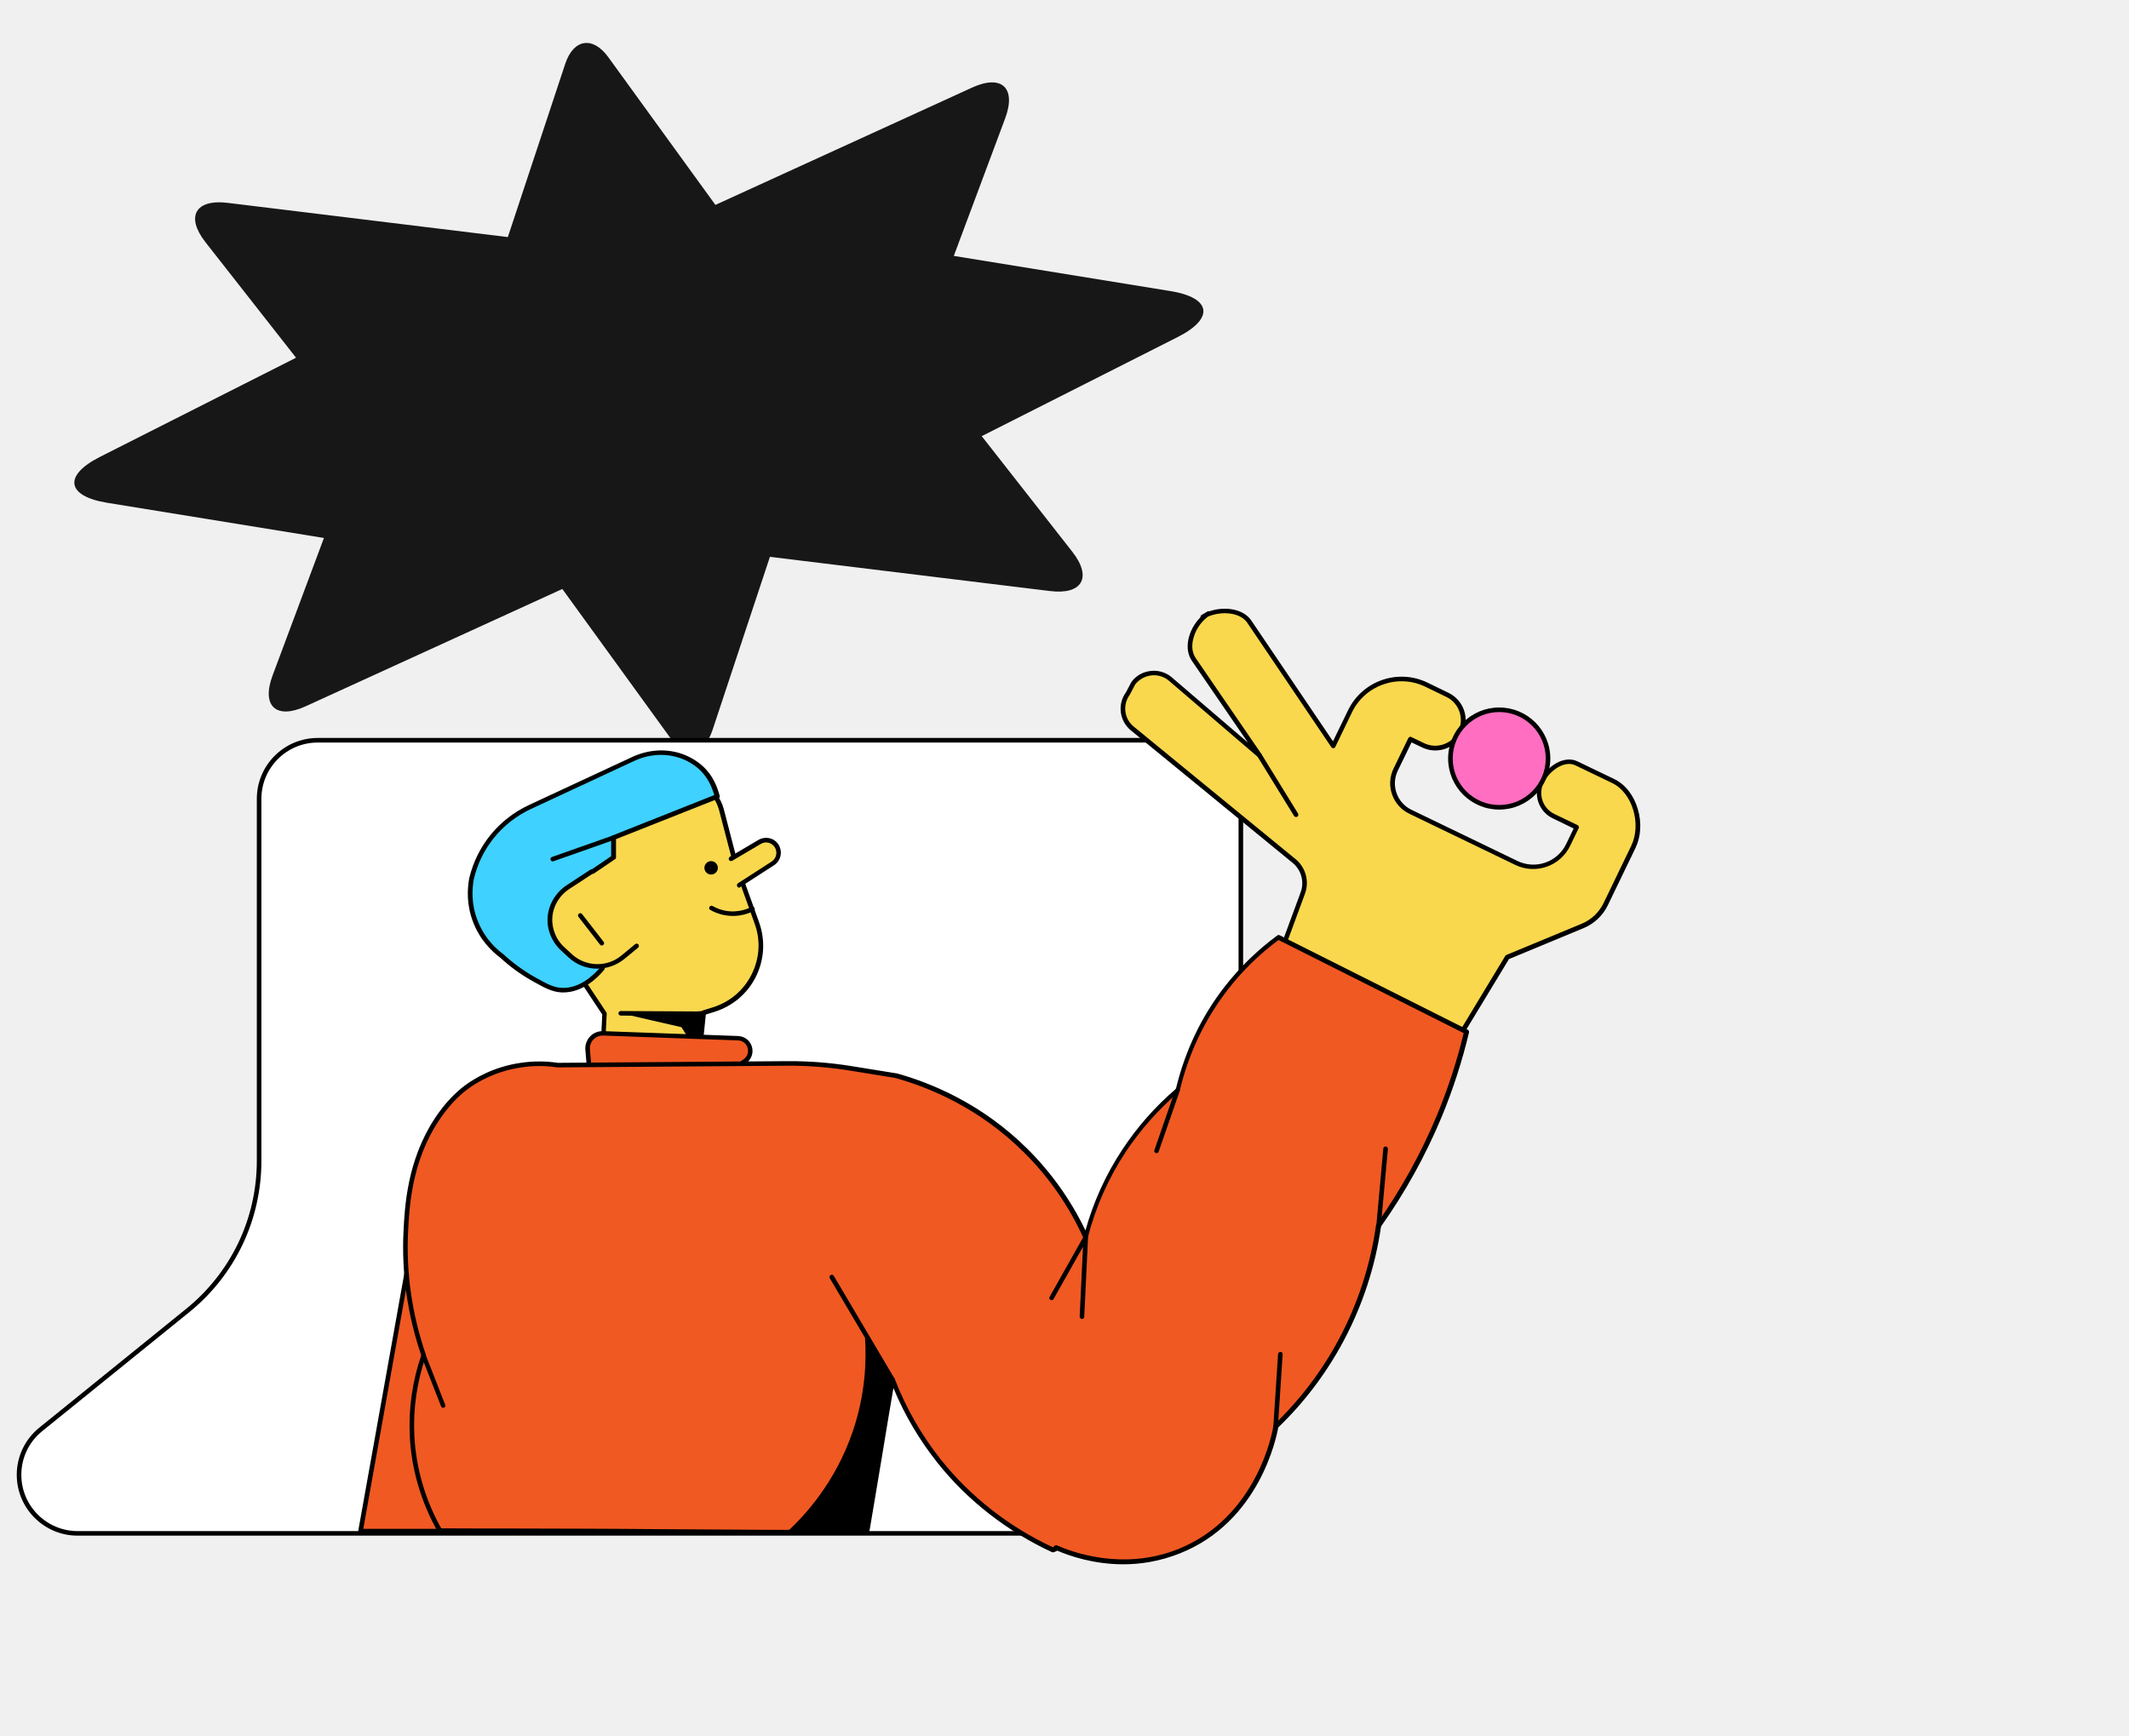
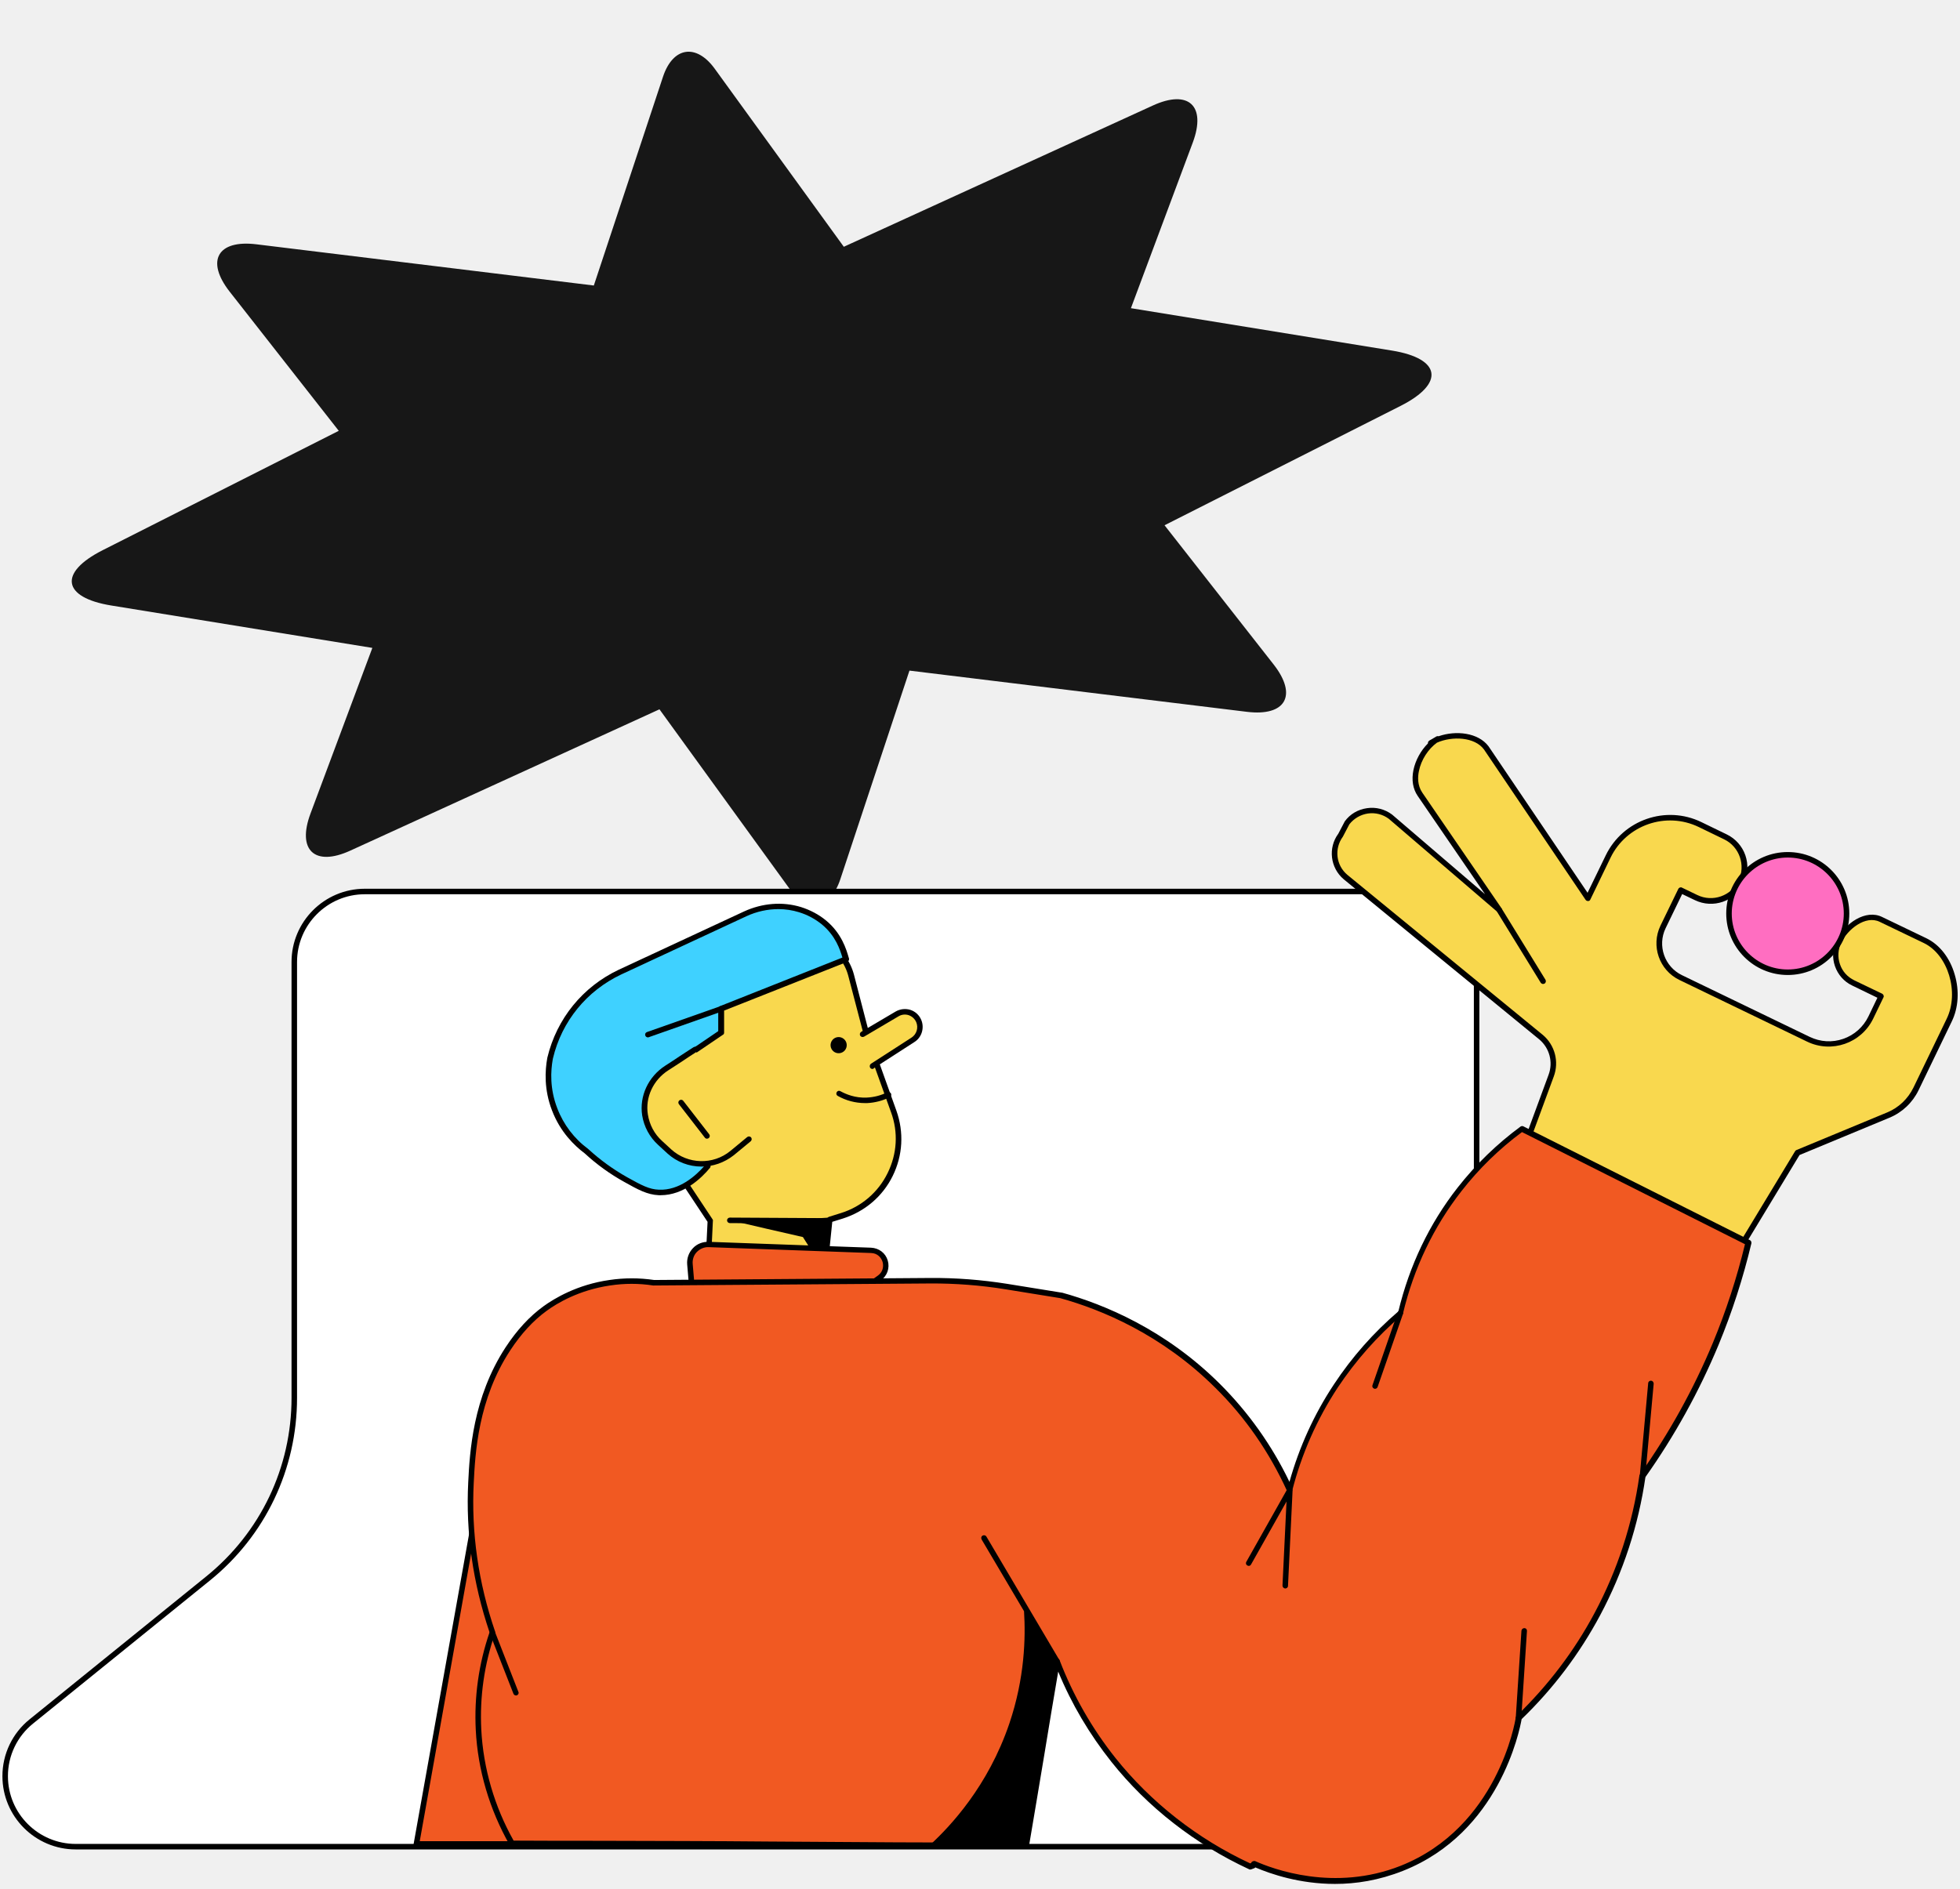
- <svg xmlns="http://www.w3.org/2000/svg" width="433" height="353" fill="none">
-   <g clip-path="url(#clip0)">
-     <path d="M238.079 59.22l-44.092-7.162 10.447-27.983c2.31-6.193-.709-9.008-6.719-6.262l-52.214 23.871-21.797-30.07c-3.131-4.315-7.06-3.707-8.739 1.354l-11.681 35.26-56.989-6.962c-6.559-.8-8.585 2.797-4.51 8.001L60.21 72.772 20.343 92.935c-7.498 3.79-6.847 7.994 1.447 9.345l44.092 7.161-10.447 27.983c-2.31 6.193.71 9.008 6.72 6.262l52.213-23.871 21.799 30.076c3.13 4.315 7.06 3.707 8.738-1.354l11.682-35.26 56.988 6.962c6.559.8 8.585-2.796 4.511-8.001l-18.421-23.512 39.861-20.162c7.498-3.79 6.847-7.994-1.447-9.345z" fill="#171717" />
-     <path d="M252.399 162.492v137.539c0 6.571-5.336 11.903-11.912 11.903h-224.7c-6.577 0-11.912-5.332-11.912-11.903a11.86 11.86 0 014.436-9.269l29.84-24.147c9.212-7.471 14.579-18.661 14.579-30.534v-73.62c0-6.572 5.335-11.903 11.911-11.903h175.846c6.545.031 11.912 5.362 11.912 11.934z" fill="#fff" />
-     <path d="M240.457 312.399H15.787c-6.824 0-12.377-5.548-12.377-12.368a12.3 12.3 0 014.591-9.609l29.84-24.148c9.15-7.409 14.393-18.382 14.393-30.161v-73.621c0-6.819 5.552-12.368 12.377-12.368h175.846c6.824 0 12.376 5.549 12.376 12.368v137.539c.031 6.82-5.552 12.368-12.376 12.368zM64.611 151.054c-6.328 0-11.447 5.146-11.447 11.438v73.621c0 12.058-5.366 23.31-14.733 30.874L8.59 291.134a11.377 11.377 0 00-4.25 8.897c0 6.324 5.149 11.438 11.446 11.438h224.67c6.328 0 11.446-5.145 11.446-11.438V162.492c0-6.323-5.149-11.438-11.446-11.438H64.611z" fill="#000" />
-     <path d="M136.172 158.896l-17.463 5.518-14.982 12.833c6.42 9.672 12.81 19.312 19.231 28.983-.217 4.278-.403 8.587-.62 12.865l19.542-.93c.403-4.061.837-8.091 1.241-12.152l2.078-.651c7.382-2.324 11.353-10.353 8.716-17.637l-4.404-12.245c-.931-3.596-1.862-7.191-2.823-10.787-1.148-4.588-5.987-7.254-10.516-5.797z" fill="#F9D84E" />
-     <path d="M122.335 219.56a.65.65 0 01-.341-.124c-.093-.093-.155-.217-.124-.341l.62-12.709-19.138-28.859a.48.48 0 01.093-.62l14.982-12.834c.062-.031.093-.062.155-.093l17.464-5.517c2.326-.744 4.777-.496 6.917.682 2.14 1.178 3.629 3.131 4.25 5.486l2.791 10.757 4.374 12.213c1.303 3.658 1.086 7.564-.62 11.035-1.706 3.472-4.715 6.014-8.407 7.192l-1.799.558-1.209 11.841c-.031.217-.218.403-.435.403l-19.573.93zm-17.991-42.25l18.984 28.642c.062.093.093.186.062.279l-.589 12.368 18.642-.899 1.21-11.748a.528.528 0 01.31-.403l2.078-.651a13.079 13.079 0 007.848-6.727c1.613-3.254 1.83-6.912.589-10.291l-4.404-12.244v-.031l-2.823-10.788c-.558-2.107-1.892-3.843-3.815-4.897-1.924-1.054-4.095-1.271-6.173-.62l-17.371 5.486-14.548 12.524z" fill="#000" />
-     <path d="M122.522 196.993c-.993 1.178-4.157 4.619-8.282 4.433-1.799-.093-3.164-.837-5.583-2.17a35.901 35.901 0 01-6.639-4.805 15.933 15.933 0 01-5.397-7.067c-1.458-3.813-1.054-7.13-.775-8.525l.03-.155a21.55 21.55 0 0111.788-14.507c7.041-3.286 14.083-6.54 21.124-9.826 2.916-1.364 6.235-1.674 9.305-.713 1.334.434 2.73 1.085 4.033 2.17 2.668 2.201 3.35 4.959 3.722 6.199l-21.093 8.37v4.03c-3.195 2.169-6.421 4.339-9.616 6.509a1445.27 1445.27 0 017.383 16.057z" fill="#3FD1FF" />
-     <path d="M114.584 201.89h-.341c-1.954-.093-3.474-.93-5.801-2.232a34.468 34.468 0 01-6.7-4.835c-1.737-1.302-4.125-3.596-5.521-7.254-1.365-3.534-1.179-6.726-.806-8.803l.03-.155c1.583-6.541 5.956-11.935 12.067-14.817l21.124-9.827c3.102-1.426 6.514-1.705 9.647-.744 1.551.496 2.978 1.24 4.218 2.263 2.637 2.17 3.443 4.929 3.816 6.231l.062.186a.482.482 0 01-.28.558l-20.813 8.245v3.72c0 .155-.062.31-.217.372l-9.275 6.293 7.165 15.685a.485.485 0 01-.062.496c-1.458 1.766-4.466 4.618-8.313 4.618zm19.883-48.326c-1.83 0-3.691.403-5.428 1.209l-21.124 9.827c-5.831 2.758-10.05 7.904-11.539 14.197l-.03.155c-.342 1.922-.528 4.928.775 8.276a15.288 15.288 0 005.211 6.851l.031.031a35.163 35.163 0 006.545 4.742c2.45 1.364 3.722 2.046 5.366 2.108 3.443.155 6.235-2.356 7.693-4.029l-7.228-15.778a.476.476 0 01.155-.589l9.399-6.386v-3.782c0-.186.124-.372.279-.434l20.69-8.214c-.403-1.364-1.148-3.658-3.443-5.58a11.445 11.445 0 00-3.878-2.077 11.782 11.782 0 00-3.474-.527z" fill="#000" />
-     <path d="M120.322 177.278c-1.675 1.085-3.071 2.046-4.746 3.131-2.667 1.705-4.156 4.805-3.691 7.936a8.067 8.067 0 002.544 4.742l1.582 1.457c2.978 2.697 7.475 2.79 10.546.248.962-.775 1.892-1.55 2.854-2.356" fill="#F9D84E" />
-     <path d="M121.467 197.055a8.53 8.53 0 01-5.738-2.201l-1.582-1.457a8.564 8.564 0 01-2.699-4.99c-.496-3.255 1.024-6.541 3.909-8.401.837-.527 1.613-1.054 2.357-1.55.776-.496 1.551-1.023 2.389-1.55.217-.155.496-.093.651.124a.522.522 0 01-.124.651c-.838.527-1.613 1.054-2.357 1.55-.776.496-1.551 1.023-2.389 1.55-2.575 1.643-3.939 4.588-3.474 7.471.279 1.736 1.086 3.285 2.388 4.463l1.582 1.457c2.792 2.511 7.042 2.635 9.957.248l2.854-2.356a.482.482 0 01.652.062.48.48 0 01-.062.651l-2.854 2.356c-1.613 1.271-3.536 1.922-5.46 1.922z" fill="#000" />
-     <path d="M148.703 174.736c1.954-1.147 3.877-2.294 5.832-3.44a2.586 2.586 0 013.66 1.177c.496 1.178.093 2.542-.993 3.193-2.264 1.457-4.559 2.945-6.824 4.402" fill="#F9D84E" />
-     <path d="M150.349 180.564a.452.452 0 01-.404-.217.522.522 0 01.124-.651l6.825-4.402a2.125 2.125 0 00.837-2.635 2.16 2.16 0 00-1.272-1.178 2.058 2.058 0 00-1.706.186l-5.831 3.441a.497.497 0 01-.652-.155.496.496 0 01.155-.651l5.832-3.44a3.148 3.148 0 012.481-.279 2.97 2.97 0 011.831 1.673c.589 1.364.093 3.007-1.179 3.782l-6.824 4.402c-.031.093-.124.124-.217.124z" fill="#000" />
-     <path d="M142.965 206.231l-16.719-.093 16.719.093z" fill="#fff" />
-     <path d="M142.966 206.696l-16.719-.093a.477.477 0 01-.466-.465c0-.248.217-.465.466-.465l16.719.093c.248 0 .465.217.465.465a.477.477 0 01-.465.465z" fill="#000" />
-     <path d="M86.79 236.05l-13.493 75.419h23.14c-2.637-25.109-5.273-50.248-7.91-75.357-.093-1.023-1.55-1.085-1.737-.062z" fill="#F15922" />
-     <path d="M96.469 311.934h-23.14a.573.573 0 01-.373-.155.407.407 0 01-.093-.372l13.493-75.419c.125-.681.683-1.146 1.365-1.115.683.031 1.21.526 1.303 1.208l7.91 75.357a.595.595 0 01-.124.372.65.65 0 01-.341.124zm-22.582-.93h22.085l-7.878-74.83c-.031-.341-.31-.372-.404-.372-.093 0-.372 0-.434.341l-13.37 74.861z" fill="#000" />
-     <path d="M294.709 214.29l11.849-19.591 15.324-6.354a9.02 9.02 0 004.684-4.402l5.645-11.624c2.171-4.495.434-11.253-4.063-13.422l-7.476-3.596c-2.606-1.271-5.863 1.178-7.103 3.75-1.272 2.604-.155 5.735 2.419 6.975l4.715 2.263-1.737 3.596c-1.892 3.905-6.607 5.548-10.546 3.658l-21.559-10.416a6.388 6.388 0 01-2.977-8.555l3.008-6.2 2.575 1.24c2.823 1.364 6.235.186 7.631-2.635 1.365-2.821.186-6.231-2.637-7.625l-4.281-2.077c-5.8-2.79-12.748-.372-15.54 5.393l-3.412 7.068-17.153-25.388c-1.923-2.572-6.669-2.541-9.399-.836l1.21-.682c-2.947 1.859-4.963 6.478-3.009 9.361l13.4 19.56-18.363-15.747c-2.327-1.736-5.615-1.271-7.352 1.054l-1.085 2.077c-1.644 2.2-1.272 5.3.806 7.098l33.066 27.093a5.881 5.881 0 011.706 6.478l-5.273 14.321" fill="#F9D84E" />
-     <path d="M294.709 214.755c-.093 0-.155-.031-.248-.062-.217-.124-.279-.434-.155-.651l11.849-19.591a.417.417 0 01.217-.186l15.324-6.355c1.954-.805 3.505-2.293 4.436-4.184l5.614-11.625c2.171-4.463.248-10.818-3.846-12.802l-7.476-3.596c-2.388-1.146-5.397 1.271-6.483 3.534a4.759 4.759 0 00-.217 3.627c.403 1.209 1.272 2.17 2.419 2.728l4.715 2.263c.217.124.341.403.217.62l-1.737 3.595a8.356 8.356 0 01-11.166 3.875l-21.559-10.415c-3.412-1.643-4.839-5.766-3.195-9.176l3.009-6.199c.062-.124.155-.186.279-.248.125-.031.249-.031.342.031l2.574 1.24c2.606 1.271 5.739.155 6.979-2.418 1.241-2.573.156-5.735-2.419-6.975l-4.281-2.077c-5.552-2.696-12.252-.341-14.92 5.177l-3.411 7.068a.403.403 0 01-.372.248c-.155 0-.342-.062-.435-.217l-17.153-25.388c-1.551-2.108-5.335-2.294-7.941-1.147-1.489 1.085-2.668 2.914-3.04 4.774-.217.992-.279 2.418.559 3.658l13.4 19.56a.514.514 0 01-.062.62.473.473 0 01-.621 0l-18.363-15.747a4.756 4.756 0 00-3.536-.899 4.89 4.89 0 00-3.133 1.828l-1.055 2.015c0 .031-.031.031-.031.062-1.489 2.015-1.178 4.836.745 6.448l33.035 27.061a6.307 6.307 0 011.83 7.006l-5.273 14.321c-.093.248-.341.372-.59.279-.248-.093-.372-.341-.279-.589l5.274-14.321a5.359 5.359 0 00-1.582-5.952l-33.036-27.061c-2.264-1.922-2.667-5.301-.899-7.688l1.055-2.015c0-.031.031-.031.031-.062.899-1.239 2.233-2.014 3.753-2.231a5.651 5.651 0 014.249 1.085l15.696 13.453-11.384-16.615c-.806-1.178-1.055-2.697-.713-4.371.341-1.643 1.24-3.286 2.45-4.495-.031-.186.062-.341.217-.465.124-.093.279-.155.434-.248l.776-.465a.518.518 0 01.372-.031c2.916-1.023 6.7-.62 8.437 1.705l16.72 24.737 3.07-6.324c2.916-6.014 10.174-8.524 16.161-5.611l4.28 2.077a6.164 6.164 0 012.854 8.246c-1.489 3.069-5.18 4.34-8.251 2.852l-2.14-1.023-2.792 5.765c-1.427 2.945-.186 6.51 2.761 7.936l21.558 10.415c1.799.868 3.815.992 5.676.341a7.4 7.4 0 004.25-3.782l1.52-3.161-4.281-2.077c-1.365-.651-2.388-1.829-2.885-3.255a5.695 5.695 0 01.249-4.34c1.426-2.945 4.963-5.331 7.723-3.967l7.476 3.595c2.233 1.085 3.97 3.317 4.777 6.138.806 2.728.62 5.611-.497 7.904L327 184.16a9.5 9.5 0 01-4.932 4.649l-15.168 6.293-11.787 19.467a.502.502 0 01-.404.186z" fill="#000" />
-     <path d="M263.595 166.212a.53.53 0 01-.403-.217l-7.383-11.997a.496.496 0 01.155-.651.497.497 0 01.652.155l7.382 11.997a.496.496 0 01-.155.651.958.958 0 01-.248.062z" fill="#000" />
-     <path d="M119.856 217.545c-.124-1.333-.217-2.666-.341-3.999-.155-1.829 1.334-3.379 3.164-3.317l27.421.992c2.481.093 3.412 3.286 1.365 4.681-.528.372-1.055.713-1.551 1.085" fill="#F15922" />
-     <path d="M119.856 218.01c-.248 0-.434-.186-.466-.434l-.341-3.999a3.537 3.537 0 01.962-2.728c.682-.744 1.675-1.116 2.667-1.085l27.421.992c1.334.062 2.451.899 2.823 2.17.372 1.271-.093 2.604-1.179 3.348l-1.551 1.085c-.217.155-.496.093-.651-.124-.155-.217-.093-.496.124-.651l1.551-1.085c.93-.651 1.024-1.612.837-2.325-.217-.713-.837-1.488-1.954-1.519l-27.421-.992c-.744-.031-1.457.279-1.985.806-.527.527-.775 1.271-.713 2.015l.341 3.999a.44.44 0 01-.434.496c0 .031-.031.031-.031.031z" fill="#000" />
-     <path d="M259.998 190.7a53.793 53.793 0 00-10.515 10.199c-6.204 7.935-8.81 15.933-9.988 20.892a58.401 58.401 0 00-10.919 12.338c-4.436 6.757-6.638 13.143-7.755 17.575-2.109-4.618-5.8-11.221-12.19-17.575-9.895-9.858-20.814-13.733-26.459-15.283l-9.213-1.487a77.892 77.892 0 00-12.904-.992c-15.571.124-31.112.248-46.683.341-1.768-.248-4.374-.465-7.445 0-5.924.868-9.864 3.595-10.919 4.37-1.116.806-3.66 2.821-6.265 6.789-5.398 8.245-5.987 17.204-6.266 22.567-.528 9.95 1.334 18.629 3.63 25.325-1.21 3.503-2.73 9.268-2.358 16.46.465 9.02 3.69 15.747 5.645 19.219 14.486.062 28.941.062 43.427.155 14.485.093 28.94.217 43.426.155 1.737-10.137 3.474-20.924 5.242-31.06 1.768 4.556 4.653 10.539 9.492 16.615 8.065 10.105 17.433 15.406 23.078 18.01.186-.062.31-.093.496-.186.063-.124.125-.217.187-.341 2.109.961 12.934 5.548 24.939.775 16.44-6.541 19.573-24.489 19.728-25.419a70.296 70.296 0 0013.307-17.576 71.069 71.069 0 007.6-23.279c4.032-5.704 8.561-13.144 12.345-22.319 2.575-6.2 4.312-11.996 5.553-17.08a14688.584 14688.584 0 01-38.216-19.188z" fill="#F15922" />
-     <path d="M228.453 318.226c-5.987 0-10.857-1.674-13.462-2.79a.364.364 0 01-.218.155l-.496.186c-.124.031-.248.031-.341-.031-9.089-4.215-17.154-10.477-23.264-18.164-3.661-4.619-6.7-9.703-8.965-15.221-.775 4.588-1.582 9.3-2.326 13.919-.869 5.145-1.737 10.477-2.606 15.53-.031.217-.217.372-.465.372-14.455.062-29.127-.062-43.334-.155h-.093c-9.646-.062-19.448-.093-28.909-.124-4.84 0-9.678-.031-14.517-.031a.484.484 0 01-.403-.248c-3.381-5.952-5.367-12.648-5.708-19.405a43.854 43.854 0 012.327-16.491c-2.823-8.339-4.033-16.863-3.599-25.357.249-4.99.745-14.29 6.328-22.814 1.892-2.883 4.033-5.208 6.39-6.913 1.8-1.302 5.677-3.658 11.136-4.432a25.597 25.597 0 017.538 0l46.652-.341c4.343-.031 8.685.31 12.966.991l9.213 1.488h.062c7.072 1.953 17.432 6.231 26.645 15.406a60.192 60.192 0 0111.756 16.553c1.644-5.858 4.157-11.407 7.507-16.46a59.03 59.03 0 0110.887-12.337c1.861-7.718 5.211-14.786 10.019-20.924a54.73 54.73 0 0110.609-10.291c.155-.093.341-.124.496-.031l38.247 19.219c.186.093.279.31.248.527a114.27 114.27 0 01-5.553 17.173 115.331 115.331 0 01-12.345 22.318 71.053 71.053 0 01-7.631 23.311 70.53 70.53 0 01-13.276 17.576c-.341 1.953-3.784 19.157-19.976 25.604-4.126 1.643-8.003 2.232-11.539 2.232zm-13.649-3.875a.4.4 0 01.187.032c2.915 1.301 13.307 5.238 24.567.774 16.316-6.509 19.324-24.302 19.417-25.046a.623.623 0 01.124-.248c5.305-5.115 9.771-10.973 13.215-17.452a69.869 69.869 0 007.537-23.124c0-.062.031-.156.093-.218a114.47 114.47 0 0012.315-22.225 112.626 112.626 0 005.428-16.677l-37.657-18.94a52.645 52.645 0 00-10.205 9.95c-4.746 6.076-8.065 13.051-9.895 20.707-.031.093-.062.186-.155.248-4.188 3.565-7.817 7.688-10.857 12.244a57.708 57.708 0 00-7.693 17.421c-.062.186-.217.341-.403.341-.186.031-.372-.093-.465-.279-2.978-6.54-7.041-12.43-12.098-17.421-9.057-9.02-19.262-13.236-26.211-15.158l-9.181-1.488a77.036 77.036 0 00-12.811-.992l-46.684.341h-.062a23.943 23.943 0 00-7.289 0c-5.273.775-8.965 3.007-10.701 4.278-2.265 1.643-4.312 3.875-6.142 6.665-5.46 8.307-5.925 17.452-6.173 22.349-.434 8.432.775 16.894 3.598 25.14a.528.528 0 010 .31 42.827 42.827 0 00-2.326 16.274c.34 6.54 2.233 13.019 5.46 18.754 4.745.031 9.49.031 14.237.031 9.492.031 19.294.031 28.909.124h.093c14.083.093 28.631.217 42.962.155a7802.01 7802.01 0 002.543-15.158c.869-5.146 1.737-10.447 2.606-15.53a.428.428 0 01.403-.372.41.41 0 01.465.31 62.574 62.574 0 009.43 16.491c5.987 7.501 13.866 13.67 22.737 17.792l.155-.061.093-.155a.697.697 0 01.434-.187z" fill="#000" />
-     <path d="M304.914 164.227c5.481 0 9.926-4.442 9.926-9.919s-4.445-9.919-9.926-9.919-9.926 4.442-9.926 9.919 4.445 9.919 9.926 9.919z" fill="#FF6EC1" />
-     <path d="M304.915 164.693c-5.739 0-10.392-4.65-10.392-10.385 0-5.734 4.653-10.384 10.392-10.384 5.738 0 10.391 4.65 10.391 10.384 0 5.735-4.653 10.385-10.391 10.385zm0-19.839c-5.211 0-9.461 4.247-9.461 9.454 0 5.208 4.25 9.455 9.461 9.455s9.461-4.247 9.461-9.455c0-5.207-4.25-9.454-9.461-9.454zm-158.927 31.829a1.367 1.367 0 00-1.219-1.498 1.366 1.366 0 101.219 1.498zm6.839 7.818c-1.086.558-2.234.837-3.443.899-1.955.093-3.506-.558-4.467-1.085a.437.437 0 00-.621.186.436.436 0 00.187.62 9.37 9.37 0 004.59 1.209h.373a9.675 9.675 0 003.815-.992.505.505 0 00.217-.62c-.155-.248-.434-.341-.651-.217zm-34.431 1.456a.457.457 0 00-.651-.093.457.457 0 00-.093.651l4.373 5.642a.442.442 0 00.373.186.5.5 0 00.279-.093.457.457 0 00.093-.651l-4.374-5.642zm24.228 24.738c.124-1.674.217-3.348.341-5.022l-3.35.217c-4.466.062-8.902.155-13.369.217 4.126.961 8.22 1.922 12.346 2.852.341.527.682 1.085 1.023 1.612 1.024.031 2.016.124 3.009.124zm-17.961-40.733l-12.408 4.371c-.248.093-.372.341-.279.589.062.186.248.31.434.31.063 0 .094 0 .156-.031l12.407-4.371c.248-.093.372-.341.279-.589a.504.504 0 00-.589-.279zm96.285 81.309a.444.444 0 00-.528.217l-6.948 12.337a.436.436 0 00.186.62c.248.124.497.062.621-.186l5.986-10.632-.682 14.197c0 .248.186.465.434.496h.031c.248 0 .466-.186.466-.434l.775-16.15a.504.504 0 00-.341-.465zm-51.37 8.276c-.124-.217-.403-.279-.651-.155-.217.124-.279.403-.155.651l7.165 12.121c.279 4.463.124 11.283-2.481 18.97-3.599 10.602-9.958 17.328-13.308 20.428 5.398.062 10.764.124 16.161.217 1.706-10.198 3.443-20.428 5.149-30.626h.063c.093 0 .155-.031.248-.062.217-.124.279-.403.155-.651l-12.346-20.893zM86.57 275.604c-.093-.248-.372-.372-.59-.248-.248.093-.372.372-.248.589l3.97 10.137c.063.186.249.31.435.31.062 0 .124 0 .155-.031.248-.093.372-.372.248-.589l-3.97-10.168zm153.081-54.247c-.248-.093-.496.031-.589.279l-4.281 12.337c-.093.248.031.496.279.589a.28.28 0 00.155.031.466.466 0 00.434-.31l4.281-12.337c.093-.217-.031-.496-.279-.589zm42.186 11.873a.44.44 0 00-.497.434l-1.426 15.685a.44.44 0 00.434.496h.031c.248 0 .434-.186.465-.434l1.427-15.685c0-.248-.186-.496-.434-.496zm-21.403 41.786a.501.501 0 00-.497.434l-.961 14.724c-.031.248.186.465.434.496h.031c.248 0 .434-.186.465-.434l.962-14.724a.441.441 0 00-.434-.496z" fill="#000" />
-   </g>
-   <defs>
-     <clipPath id="clip0">
-       <path fill="#fff" d="M0 0h433v353H0z" />
-     </clipPath>
-   </defs>
+ <svg xmlns="http://www.w3.org/2000/svg" width="331" height="319" fill="none">
+   <path d="M235.079 59.22l-44.092-7.162 10.447-27.983c2.31-6.193-.709-9.008-6.719-6.262l-52.214 23.871-21.797-30.07c-3.131-4.315-7.06-3.707-8.739 1.354l-11.681 35.26-56.989-6.962c-6.559-.8-8.585 2.797-4.51 8.001L57.21 72.772 17.343 92.935c-7.498 3.79-6.847 7.994 1.447 9.345l44.092 7.161-10.447 27.983c-2.31 6.193.71 9.008 6.72 6.262l52.213-23.871 21.799 30.076c3.13 4.315 7.06 3.707 8.738-1.354l11.682-35.26 56.988 6.962c6.559.8 8.585-2.796 4.511-8.001l-18.421-23.512 39.861-20.162c7.498-3.79 6.847-7.994-1.447-9.345z" fill="#171717" />
+   <path d="M249.399 162.492v137.539c0 6.571-5.336 11.903-11.912 11.903h-224.7c-6.577 0-11.912-5.332-11.912-11.903a11.86 11.86 0 014.436-9.269l29.84-24.147c9.212-7.471 14.579-18.661 14.579-30.534v-73.62c0-6.572 5.335-11.903 11.911-11.903h175.846c6.545.031 11.912 5.362 11.912 11.934z" fill="#fff" />
+   <path d="M237.457 312.399H12.787c-6.824 0-12.377-5.548-12.377-12.368a12.3 12.3 0 014.591-9.609l29.84-24.148c9.15-7.409 14.393-18.382 14.393-30.161v-73.621c0-6.819 5.552-12.368 12.377-12.368h175.846c6.824 0 12.376 5.549 12.376 12.368v137.539c.031 6.82-5.552 12.368-12.376 12.368zM61.611 151.054c-6.328 0-11.447 5.146-11.447 11.438v73.621c0 12.058-5.366 23.31-14.733 30.874L5.59 291.134a11.377 11.377 0 00-4.25 8.897c0 6.324 5.149 11.438 11.446 11.438h224.67c6.328 0 11.446-5.145 11.446-11.438V162.492c0-6.323-5.149-11.438-11.446-11.438H61.611z" fill="#000" />
+   <path d="M133.172 158.896l-17.463 5.518-14.982 12.833c6.42 9.672 12.81 19.312 19.231 28.983-.217 4.278-.403 8.587-.62 12.865l19.542-.93c.403-4.061.837-8.091 1.241-12.152l2.078-.651c7.382-2.324 11.353-10.353 8.716-17.637l-4.404-12.245c-.931-3.596-1.862-7.191-2.823-10.787-1.148-4.588-5.987-7.254-10.516-5.797z" fill="#F9D84E" />
+   <path d="M119.335 219.56a.65.65 0 01-.341-.124c-.093-.093-.155-.217-.124-.341l.62-12.709-19.138-28.859a.48.48 0 01.093-.62l14.982-12.834c.062-.031.093-.062.155-.093l17.464-5.517c2.326-.744 4.777-.496 6.917.682 2.14 1.178 3.629 3.131 4.25 5.486l2.791 10.757 4.374 12.213c1.303 3.658 1.086 7.564-.62 11.035-1.706 3.472-4.715 6.014-8.407 7.192l-1.799.558-1.209 11.841c-.031.217-.218.403-.435.403l-19.573.93zm-17.991-42.25l18.984 28.642c.062.093.093.186.062.279l-.589 12.368 18.642-.899 1.21-11.748a.528.528 0 01.31-.403l2.078-.651a13.079 13.079 0 007.848-6.727c1.613-3.254 1.83-6.912.589-10.291l-4.404-12.244v-.031l-2.823-10.788c-.558-2.107-1.892-3.843-3.815-4.897-1.924-1.054-4.095-1.271-6.173-.62l-17.371 5.486-14.548 12.524z" fill="#000" />
+   <path d="M119.522 196.993c-.993 1.178-4.157 4.619-8.282 4.433-1.799-.093-3.164-.837-5.583-2.17a35.878 35.878 0 01-6.638-4.805 15.928 15.928 0 01-5.398-7.067c-1.458-3.813-1.054-7.13-.775-8.525l.03-.155a21.55 21.55 0 0111.788-14.507c7.041-3.286 14.083-6.54 21.124-9.826 2.916-1.364 6.235-1.674 9.305-.713 1.334.434 2.73 1.085 4.033 2.17 2.668 2.201 3.35 4.959 3.722 6.199l-21.093 8.37v4.03c-3.195 2.169-6.421 4.339-9.616 6.509a1445.27 1445.27 0 017.383 16.057z" fill="#3FD1FF" />
+   <path d="M111.584 201.89h-.341c-1.954-.093-3.474-.93-5.801-2.232a34.453 34.453 0 01-6.7-4.835c-1.737-1.302-4.125-3.596-5.521-7.254-1.365-3.534-1.179-6.726-.806-8.803l.03-.155c1.583-6.541 5.956-11.935 12.067-14.817l21.124-9.827c3.102-1.426 6.514-1.705 9.647-.744 1.551.496 2.978 1.24 4.218 2.263 2.637 2.17 3.443 4.929 3.816 6.231l.062.186a.482.482 0 01-.28.558l-20.813 8.245v3.72c0 .155-.062.31-.217.372l-9.275 6.293 7.165 15.685a.485.485 0 01-.062.496c-1.458 1.766-4.466 4.618-8.313 4.618zm19.883-48.326c-1.83 0-3.691.403-5.428 1.209l-21.124 9.827c-5.831 2.758-10.05 7.904-11.539 14.197l-.03.155c-.342 1.922-.528 4.928.775 8.276a15.288 15.288 0 005.21 6.851l.032.031a35.17 35.17 0 006.545 4.742c2.45 1.364 3.722 2.046 5.366 2.108 3.443.155 6.235-2.356 7.693-4.029l-7.228-15.778a.476.476 0 01.155-.589l9.399-6.386v-3.782c0-.186.124-.372.279-.434l20.69-8.214c-.403-1.364-1.148-3.658-3.443-5.58a11.445 11.445 0 00-3.878-2.077 11.782 11.782 0 00-3.474-.527z" fill="#000" />
+   <path d="M117.322 177.278c-1.675 1.085-3.071 2.046-4.746 3.131-2.667 1.705-4.156 4.805-3.691 7.936a8.067 8.067 0 002.544 4.742l1.582 1.457c2.978 2.697 7.475 2.79 10.546.248.962-.775 1.892-1.55 2.854-2.356" fill="#F9D84E" />
+   <path d="M118.467 197.055a8.53 8.53 0 01-5.738-2.201l-1.582-1.457a8.564 8.564 0 01-2.699-4.99c-.496-3.255 1.024-6.541 3.909-8.401.837-.527 1.613-1.054 2.357-1.55.776-.496 1.551-1.023 2.389-1.55.217-.155.496-.093.651.124a.522.522 0 01-.124.651c-.838.527-1.613 1.054-2.357 1.55-.776.496-1.551 1.023-2.389 1.55-2.575 1.643-3.939 4.588-3.474 7.471.279 1.736 1.086 3.285 2.388 4.463l1.582 1.457c2.792 2.511 7.042 2.635 9.957.248l2.854-2.356a.482.482 0 01.652.062.48.48 0 01-.062.651l-2.854 2.356c-1.613 1.271-3.536 1.922-5.46 1.922z" fill="#000" />
+   <path d="M145.703 174.736c1.954-1.147 3.877-2.294 5.832-3.44a2.586 2.586 0 013.66 1.177c.496 1.178.093 2.542-.993 3.193-2.264 1.457-4.559 2.945-6.824 4.402" fill="#F9D84E" />
+   <path d="M147.349 180.564a.452.452 0 01-.404-.217.522.522 0 01.124-.651l6.825-4.402a2.125 2.125 0 00.837-2.635 2.16 2.16 0 00-1.272-1.178 2.058 2.058 0 00-1.706.186l-5.831 3.441a.497.497 0 01-.652-.155.496.496 0 01.155-.651l5.832-3.44a3.148 3.148 0 012.481-.279 2.97 2.97 0 011.831 1.673c.589 1.364.093 3.007-1.179 3.782l-6.824 4.402c-.031.093-.124.124-.217.124z" fill="#000" />
+   <path d="M139.965 206.231l-16.719-.093 16.719.093z" fill="#fff" />
+   <path d="M139.966 206.696l-16.719-.093a.477.477 0 01-.466-.465c0-.248.217-.465.466-.465l16.719.093c.248 0 .465.217.465.465a.477.477 0 01-.465.465z" fill="#000" />
+   <path d="M83.79 236.05l-13.493 75.419h23.14c-2.637-25.109-5.273-50.248-7.91-75.357-.093-1.023-1.55-1.085-1.737-.062z" fill="#F15922" />
+   <path d="M93.469 311.934h-23.14a.573.573 0 01-.373-.155.407.407 0 01-.093-.372l13.493-75.419c.125-.681.683-1.146 1.365-1.115.683.031 1.21.526 1.303 1.208l7.91 75.357a.595.595 0 01-.124.372.65.65 0 01-.341.124zm-22.582-.93h22.085l-7.878-74.83c-.031-.341-.31-.372-.404-.372-.093 0-.372 0-.434.341l-13.37 74.861z" fill="#000" />
+   <path d="M291.709 214.29l11.849-19.591 15.324-6.354a9.02 9.02 0 004.684-4.402l5.645-11.624c2.171-4.495.434-11.253-4.063-13.422l-7.476-3.596c-2.606-1.271-5.863 1.178-7.103 3.75-1.272 2.604-.155 5.735 2.419 6.975l4.715 2.263-1.737 3.596c-1.892 3.905-6.607 5.548-10.546 3.658l-21.559-10.416a6.388 6.388 0 01-2.977-8.555l3.008-6.2 2.575 1.24c2.823 1.364 6.235.186 7.631-2.635 1.365-2.821.186-6.231-2.637-7.625l-4.281-2.077c-5.8-2.79-12.748-.372-15.54 5.393l-3.412 7.068-17.153-25.388c-1.923-2.572-6.669-2.541-9.399-.836l1.21-.682c-2.947 1.859-4.963 6.478-3.009 9.361l13.4 19.56-18.363-15.747c-2.327-1.736-5.615-1.271-7.352 1.054l-1.085 2.077c-1.644 2.2-1.272 5.3.806 7.098l33.066 27.093a5.881 5.881 0 011.706 6.478l-5.273 14.321" fill="#F9D84E" />
+   <path d="M291.709 214.755c-.093 0-.155-.031-.248-.062-.217-.124-.279-.434-.155-.651l11.849-19.591a.417.417 0 01.217-.186l15.324-6.355c1.954-.805 3.505-2.293 4.436-4.184l5.614-11.625c2.171-4.463.248-10.818-3.846-12.802l-7.476-3.596c-2.388-1.146-5.397 1.271-6.483 3.534a4.759 4.759 0 00-.217 3.627c.403 1.209 1.272 2.17 2.419 2.728l4.715 2.263c.217.124.341.403.217.62l-1.737 3.595a8.356 8.356 0 01-11.166 3.875l-21.559-10.415c-3.412-1.643-4.839-5.766-3.195-9.176l3.009-6.199c.062-.124.155-.186.279-.248.125-.031.249-.031.342.031l2.574 1.24c2.606 1.271 5.739.155 6.979-2.418 1.241-2.573.156-5.735-2.419-6.975l-4.281-2.077c-5.552-2.696-12.252-.341-14.92 5.177l-3.411 7.068a.403.403 0 01-.372.248c-.155 0-.342-.062-.435-.217l-17.153-25.388c-1.551-2.108-5.335-2.294-7.941-1.147-1.489 1.085-2.668 2.914-3.04 4.774-.217.992-.279 2.418.559 3.658l13.4 19.56a.514.514 0 01-.062.62.473.473 0 01-.621 0l-18.363-15.747a4.756 4.756 0 00-3.536-.899 4.89 4.89 0 00-3.133 1.828l-1.055 2.015c0 .031-.031.031-.031.062-1.489 2.015-1.178 4.836.745 6.448l33.035 27.061a6.307 6.307 0 011.83 7.006l-5.273 14.321c-.093.248-.341.372-.59.279-.248-.093-.372-.341-.279-.589l5.274-14.321a5.359 5.359 0 00-1.582-5.952l-33.036-27.061c-2.264-1.922-2.667-5.301-.899-7.688l1.055-2.015c0-.031.031-.031.031-.062.899-1.239 2.233-2.014 3.753-2.231a5.651 5.651 0 014.249 1.085l15.696 13.453-11.384-16.615c-.806-1.178-1.055-2.697-.713-4.371.341-1.643 1.24-3.286 2.45-4.495-.031-.186.062-.341.217-.465.124-.093.279-.155.434-.248l.776-.465a.518.518 0 01.372-.031c2.916-1.023 6.7-.62 8.437 1.705l16.72 24.737 3.07-6.324c2.916-6.014 10.174-8.524 16.161-5.611l4.28 2.077a6.164 6.164 0 012.854 8.246c-1.489 3.069-5.18 4.34-8.251 2.852l-2.14-1.023-2.792 5.765c-1.427 2.945-.186 6.51 2.761 7.936l21.558 10.415c1.799.868 3.815.992 5.676.341a7.4 7.4 0 004.25-3.782l1.52-3.161-4.281-2.077c-1.365-.651-2.388-1.829-2.885-3.255a5.695 5.695 0 01.249-4.34c1.426-2.945 4.963-5.331 7.723-3.967l7.476 3.595c2.233 1.085 3.97 3.317 4.777 6.138.806 2.728.62 5.611-.497 7.904L324 184.16a9.5 9.5 0 01-4.932 4.649l-15.168 6.293-11.787 19.467a.502.502 0 01-.404.186z" fill="#000" />
+   <path d="M260.595 166.212a.53.53 0 01-.403-.217l-7.383-11.997a.496.496 0 01.155-.651.497.497 0 01.652.155l7.382 11.997a.496.496 0 01-.155.651.958.958 0 01-.248.062z" fill="#000" />
+   <path d="M116.856 217.545c-.124-1.333-.217-2.666-.341-3.999-.155-1.829 1.334-3.379 3.164-3.317l27.421.992c2.481.093 3.412 3.286 1.365 4.681-.528.372-1.055.713-1.551 1.085" fill="#F15922" />
+   <path d="M116.856 218.01c-.248 0-.434-.186-.466-.434l-.341-3.999a3.537 3.537 0 01.962-2.728c.682-.744 1.675-1.116 2.667-1.085l27.421.992c1.334.062 2.451.899 2.823 2.17.372 1.271-.093 2.604-1.179 3.348l-1.551 1.085c-.217.155-.496.093-.651-.124-.155-.217-.093-.496.124-.651l1.551-1.085c.93-.651 1.024-1.612.837-2.325-.217-.713-.837-1.488-1.954-1.519l-27.421-.992c-.744-.031-1.457.279-1.985.806-.527.527-.775 1.271-.713 2.015l.341 3.999a.44.44 0 01-.434.496c0 .031-.031.031-.031.031z" fill="#000" />
+   <path d="M256.998 190.7a53.793 53.793 0 00-10.515 10.199c-6.204 7.935-8.81 15.933-9.988 20.892a58.401 58.401 0 00-10.919 12.338c-4.436 6.757-6.638 13.143-7.755 17.575-2.109-4.618-5.8-11.221-12.19-17.575-9.895-9.858-20.814-13.733-26.459-15.283l-9.213-1.487a77.892 77.892 0 00-12.904-.992c-15.571.124-31.112.248-46.683.341-1.768-.248-4.374-.465-7.445 0-5.924.868-9.864 3.595-10.919 4.37-1.116.806-3.66 2.821-6.265 6.789-5.398 8.245-5.987 17.204-6.266 22.567-.528 9.95 1.334 18.629 3.63 25.325-1.21 3.503-2.73 9.268-2.358 16.46.465 9.02 3.69 15.747 5.645 19.219 14.486.062 28.941.062 43.427.155 14.485.093 28.94.217 43.426.155 1.737-10.137 3.474-20.924 5.242-31.06 1.768 4.556 4.653 10.539 9.492 16.615 8.065 10.105 17.433 15.406 23.078 18.01.186-.062.31-.093.496-.186.063-.124.125-.217.187-.341 2.109.961 12.934 5.548 24.939.775 16.44-6.541 19.573-24.489 19.728-25.419a70.296 70.296 0 0013.307-17.576 71.069 71.069 0 007.6-23.279c4.032-5.704 8.561-13.144 12.345-22.319 2.575-6.2 4.312-11.996 5.553-17.08a14688.584 14688.584 0 01-38.216-19.188z" fill="#F15922" />
+   <path d="M225.453 318.226c-5.987 0-10.857-1.674-13.462-2.79a.364.364 0 01-.218.155l-.496.186c-.124.031-.248.031-.341-.031-9.089-4.215-17.154-10.477-23.264-18.164-3.661-4.619-6.7-9.703-8.965-15.221-.775 4.588-1.582 9.3-2.326 13.919-.869 5.145-1.737 10.477-2.606 15.53-.031.217-.217.372-.465.372-14.455.062-29.127-.062-43.334-.155h-.093c-9.646-.062-19.448-.093-28.909-.124-4.84 0-9.678-.031-14.517-.031a.484.484 0 01-.403-.248c-3.381-5.952-5.367-12.648-5.708-19.405a43.854 43.854 0 012.327-16.491c-2.823-8.339-4.033-16.863-3.599-25.357.249-4.99.745-14.29 6.328-22.814 1.892-2.883 4.033-5.208 6.39-6.913 1.8-1.302 5.677-3.658 11.136-4.432a25.597 25.597 0 017.538 0l46.652-.341c4.343-.031 8.685.31 12.966.991l9.213 1.488h.062c7.072 1.953 17.432 6.231 26.645 15.406a60.192 60.192 0 0111.756 16.553c1.644-5.858 4.157-11.407 7.507-16.46a59.03 59.03 0 0110.887-12.337c1.861-7.718 5.211-14.786 10.019-20.924a54.73 54.73 0 0110.609-10.291c.155-.093.341-.124.496-.031l38.247 19.219c.186.093.279.31.248.527a114.27 114.27 0 01-5.553 17.173 115.331 115.331 0 01-12.345 22.318 71.053 71.053 0 01-7.631 23.311 70.53 70.53 0 01-13.276 17.576c-.341 1.953-3.784 19.157-19.976 25.604-4.126 1.643-8.003 2.232-11.539 2.232zm-13.649-3.875a.4.4 0 01.187.032c2.915 1.301 13.307 5.238 24.567.774 16.316-6.509 19.324-24.302 19.417-25.046a.623.623 0 01.124-.248c5.305-5.115 9.771-10.973 13.215-17.452a69.869 69.869 0 007.537-23.124c0-.062.031-.156.093-.218a114.47 114.47 0 0012.315-22.225 112.626 112.626 0 005.428-16.677l-37.657-18.94a52.645 52.645 0 00-10.205 9.95c-4.746 6.076-8.065 13.051-9.895 20.707-.031.093-.062.186-.155.248-4.188 3.565-7.817 7.688-10.857 12.244a57.708 57.708 0 00-7.693 17.421c-.062.186-.217.341-.403.341-.186.031-.372-.093-.465-.279-2.978-6.54-7.041-12.43-12.098-17.421-9.057-9.02-19.262-13.236-26.211-15.158l-9.181-1.488a77.036 77.036 0 00-12.811-.992l-46.684.341h-.062a23.943 23.943 0 00-7.289 0c-5.273.775-8.965 3.007-10.701 4.278-2.265 1.643-4.312 3.875-6.142 6.665-5.46 8.307-5.925 17.452-6.173 22.349-.434 8.432.775 16.894 3.598 25.14a.528.528 0 010 .31 42.827 42.827 0 00-2.326 16.274c.34 6.54 2.233 13.019 5.46 18.754 4.745.031 9.49.031 14.237.031 9.492.031 19.294.031 28.909.124h.093c14.083.093 28.631.217 42.962.155a7802.01 7802.01 0 002.543-15.158c.869-5.146 1.737-10.447 2.606-15.53a.428.428 0 01.403-.372.41.41 0 01.465.31 62.574 62.574 0 009.43 16.491c5.987 7.501 13.866 13.67 22.737 17.792l.155-.061.093-.155a.697.697 0 01.434-.187z" fill="#000" />
+   <path d="M301.914 164.227c5.481 0 9.926-4.442 9.926-9.919s-4.445-9.919-9.926-9.919-9.926 4.442-9.926 9.919 4.445 9.919 9.926 9.919z" fill="#FF6EC1" />
+   <path d="M301.915 164.693c-5.739 0-10.392-4.65-10.392-10.385 0-5.734 4.653-10.384 10.392-10.384 5.738 0 10.391 4.65 10.391 10.384 0 5.735-4.653 10.385-10.391 10.385zm0-19.839c-5.211 0-9.461 4.247-9.461 9.454 0 5.208 4.25 9.455 9.461 9.455s9.461-4.247 9.461-9.455c0-5.207-4.25-9.454-9.461-9.454zm-158.927 31.829a1.367 1.367 0 00-1.219-1.498 1.366 1.366 0 101.219 1.498zm6.839 7.818c-1.086.558-2.234.837-3.443.899-1.955.093-3.506-.558-4.467-1.085a.437.437 0 00-.621.186.436.436 0 00.187.62 9.37 9.37 0 004.59 1.209h.373a9.675 9.675 0 003.815-.992.505.505 0 00.217-.62c-.155-.248-.434-.341-.651-.217zm-34.431 1.456a.457.457 0 00-.651-.093.457.457 0 00-.093.651l4.373 5.642a.442.442 0 00.373.186.5.5 0 00.279-.093.457.457 0 00.093-.651l-4.374-5.642zm24.228 24.738c.124-1.674.217-3.348.341-5.022l-3.35.217c-4.466.062-8.902.155-13.369.217 4.126.961 8.22 1.922 12.346 2.852.341.527.682 1.085 1.023 1.612 1.024.031 2.016.124 3.009.124zm-17.961-40.733l-12.408 4.371c-.248.093-.372.341-.279.589.062.186.248.31.434.31.063 0 .094 0 .156-.031l12.407-4.371c.248-.093.372-.341.279-.589a.504.504 0 00-.589-.279zm96.285 81.309a.444.444 0 00-.528.217l-6.948 12.337a.436.436 0 00.186.62c.248.124.497.062.621-.186l5.986-10.632-.682 14.197c0 .248.186.465.434.496h.031c.248 0 .466-.186.466-.434l.775-16.15a.504.504 0 00-.341-.465zm-51.37 8.276c-.124-.217-.403-.279-.651-.155-.217.124-.279.403-.155.651l7.165 12.121c.279 4.463.124 11.283-2.481 18.97-3.599 10.602-9.958 17.328-13.308 20.428 5.398.062 10.764.124 16.161.217 1.706-10.198 3.443-20.428 5.149-30.626h.063c.093 0 .155-.031.248-.062.217-.124.279-.403.155-.651l-12.346-20.893zM83.57 275.604c-.093-.248-.372-.372-.59-.248-.248.093-.372.372-.248.589l3.97 10.137c.063.186.249.31.435.31.062 0 .124 0 .155-.031.248-.093.372-.372.248-.589l-3.97-10.168zm153.081-54.247c-.248-.093-.496.031-.589.279l-4.281 12.337c-.093.248.031.496.279.589a.28.28 0 00.155.031.466.466 0 00.434-.31l4.281-12.337c.093-.217-.031-.496-.279-.589zm42.186 11.873a.44.44 0 00-.497.434l-1.426 15.685a.44.44 0 00.434.496h.031c.248 0 .434-.186.465-.434l1.427-15.685c0-.248-.186-.496-.434-.496zm-21.403 41.786a.501.501 0 00-.497.434l-.961 14.724c-.031.248.186.465.434.496h.031c.248 0 .434-.186.465-.434l.962-14.724a.441.441 0 00-.434-.496z" fill="#000" />
</svg>
